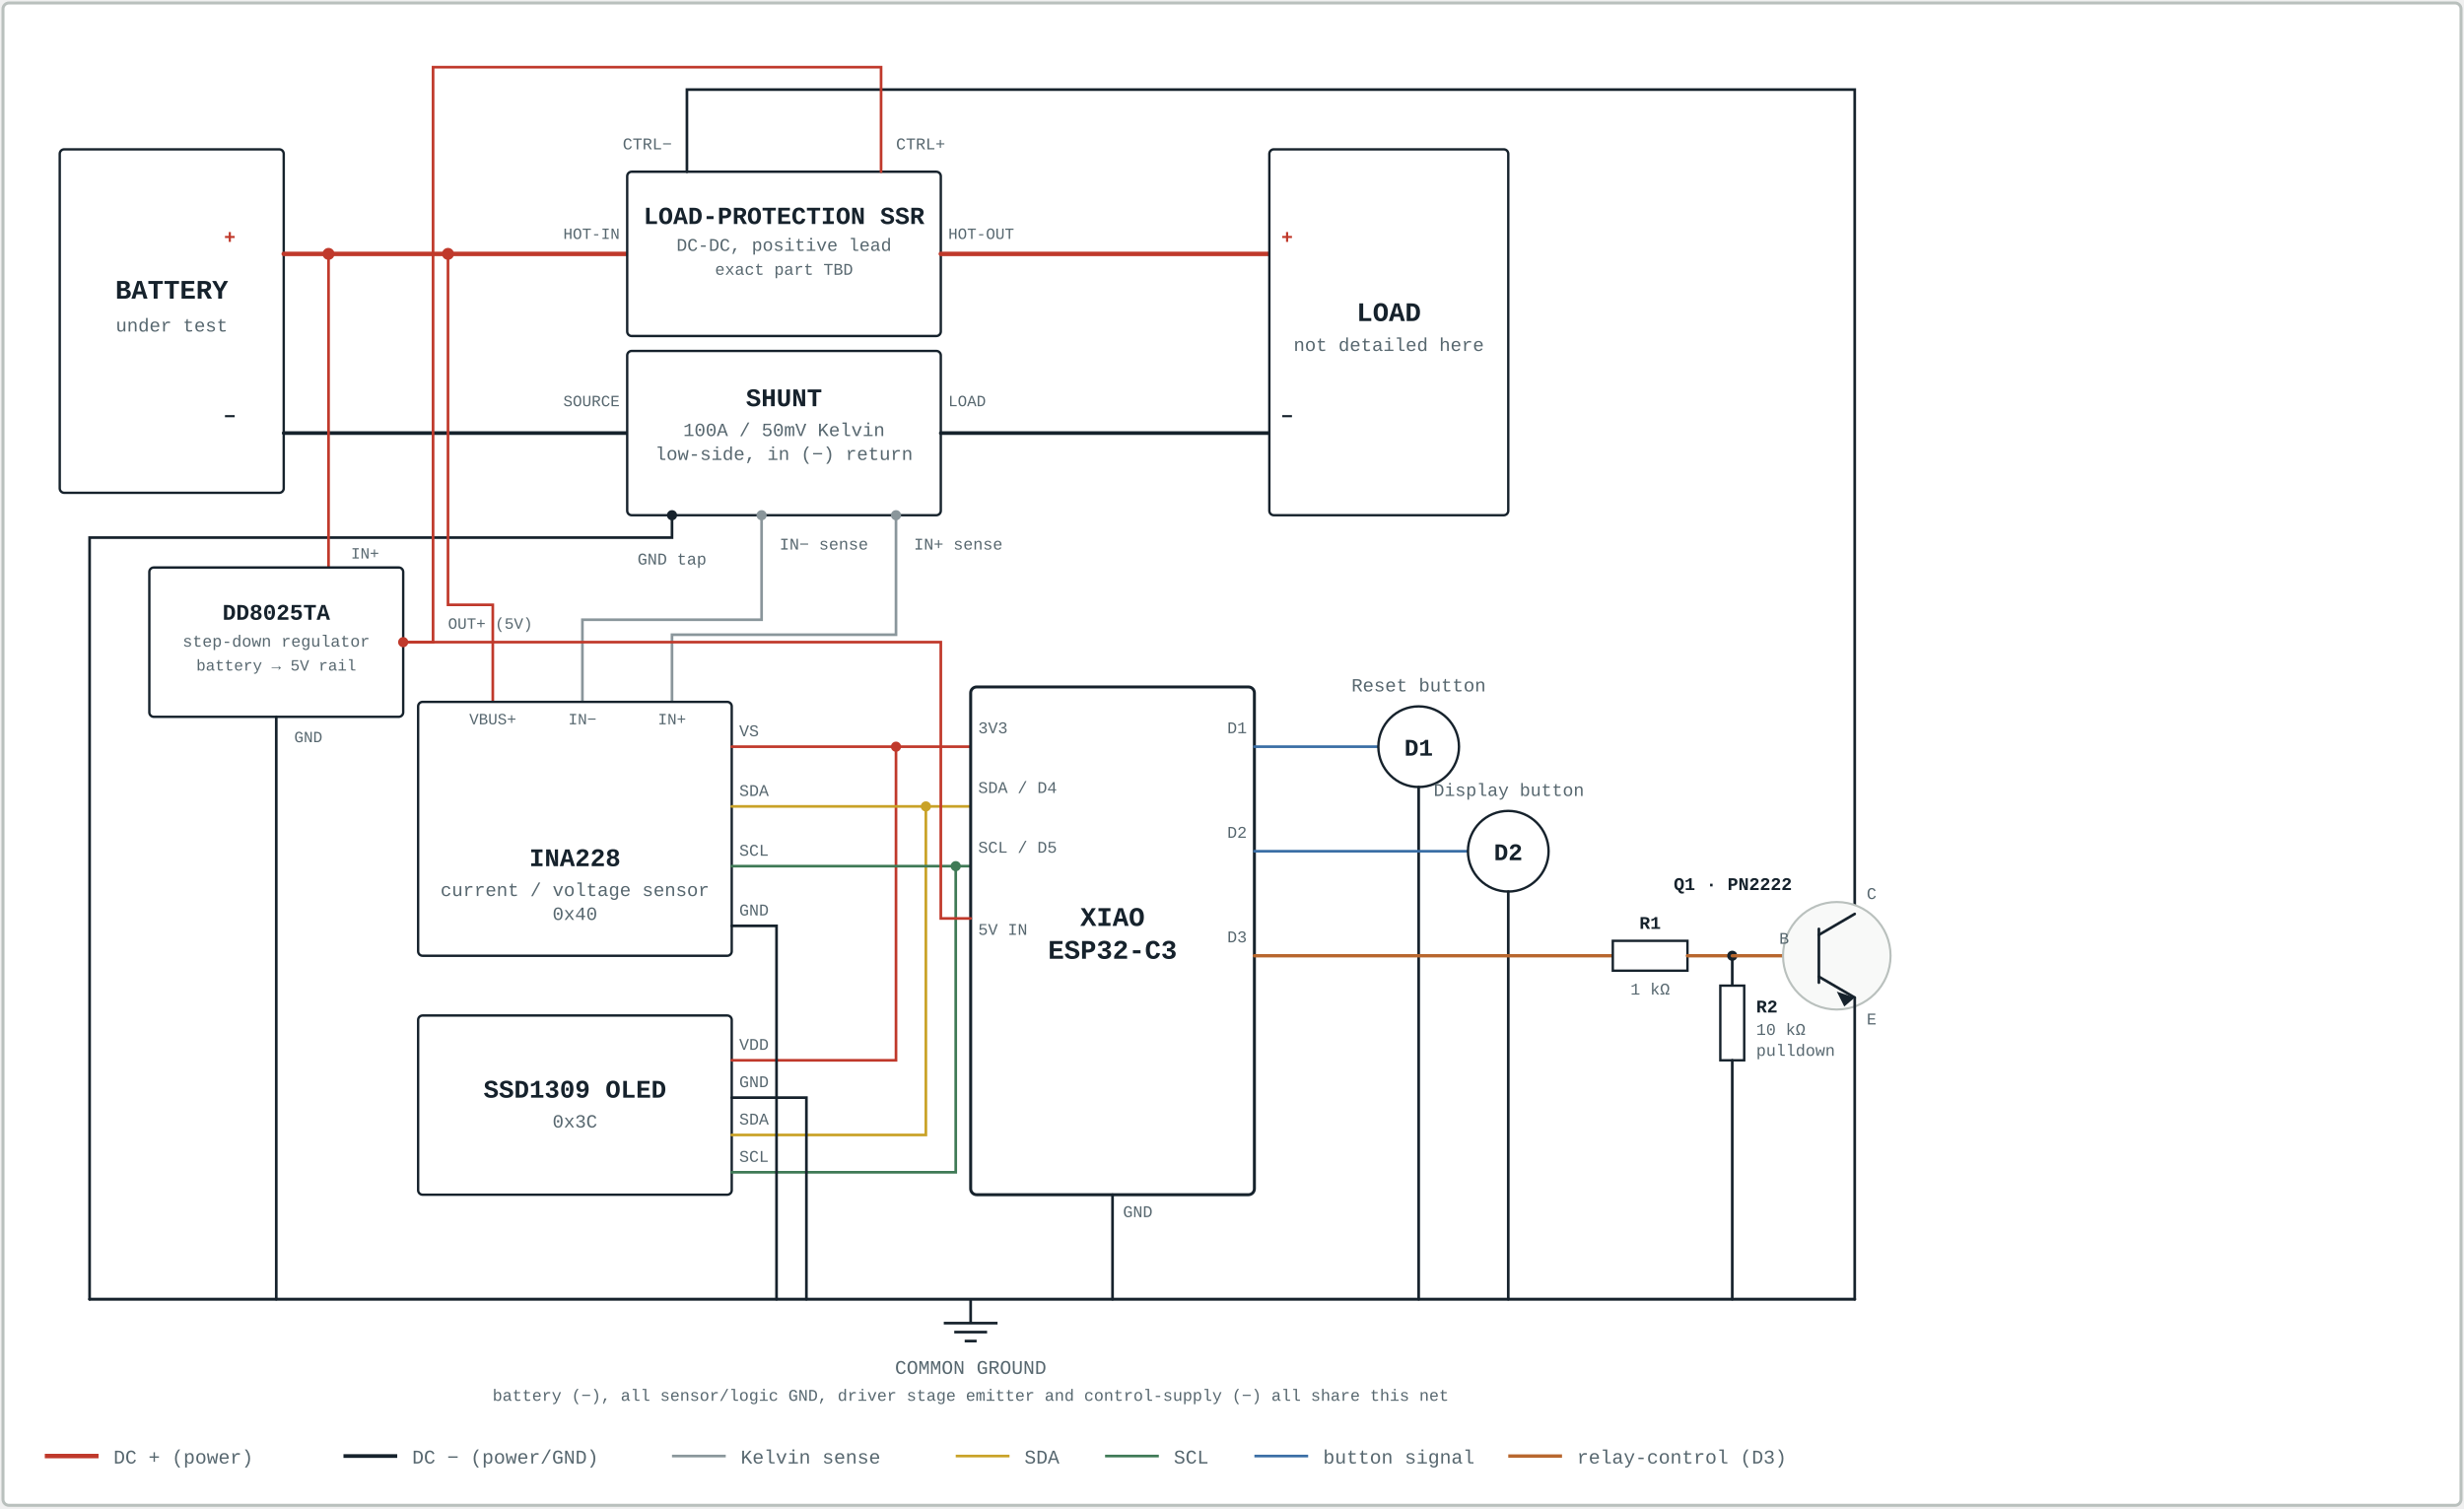
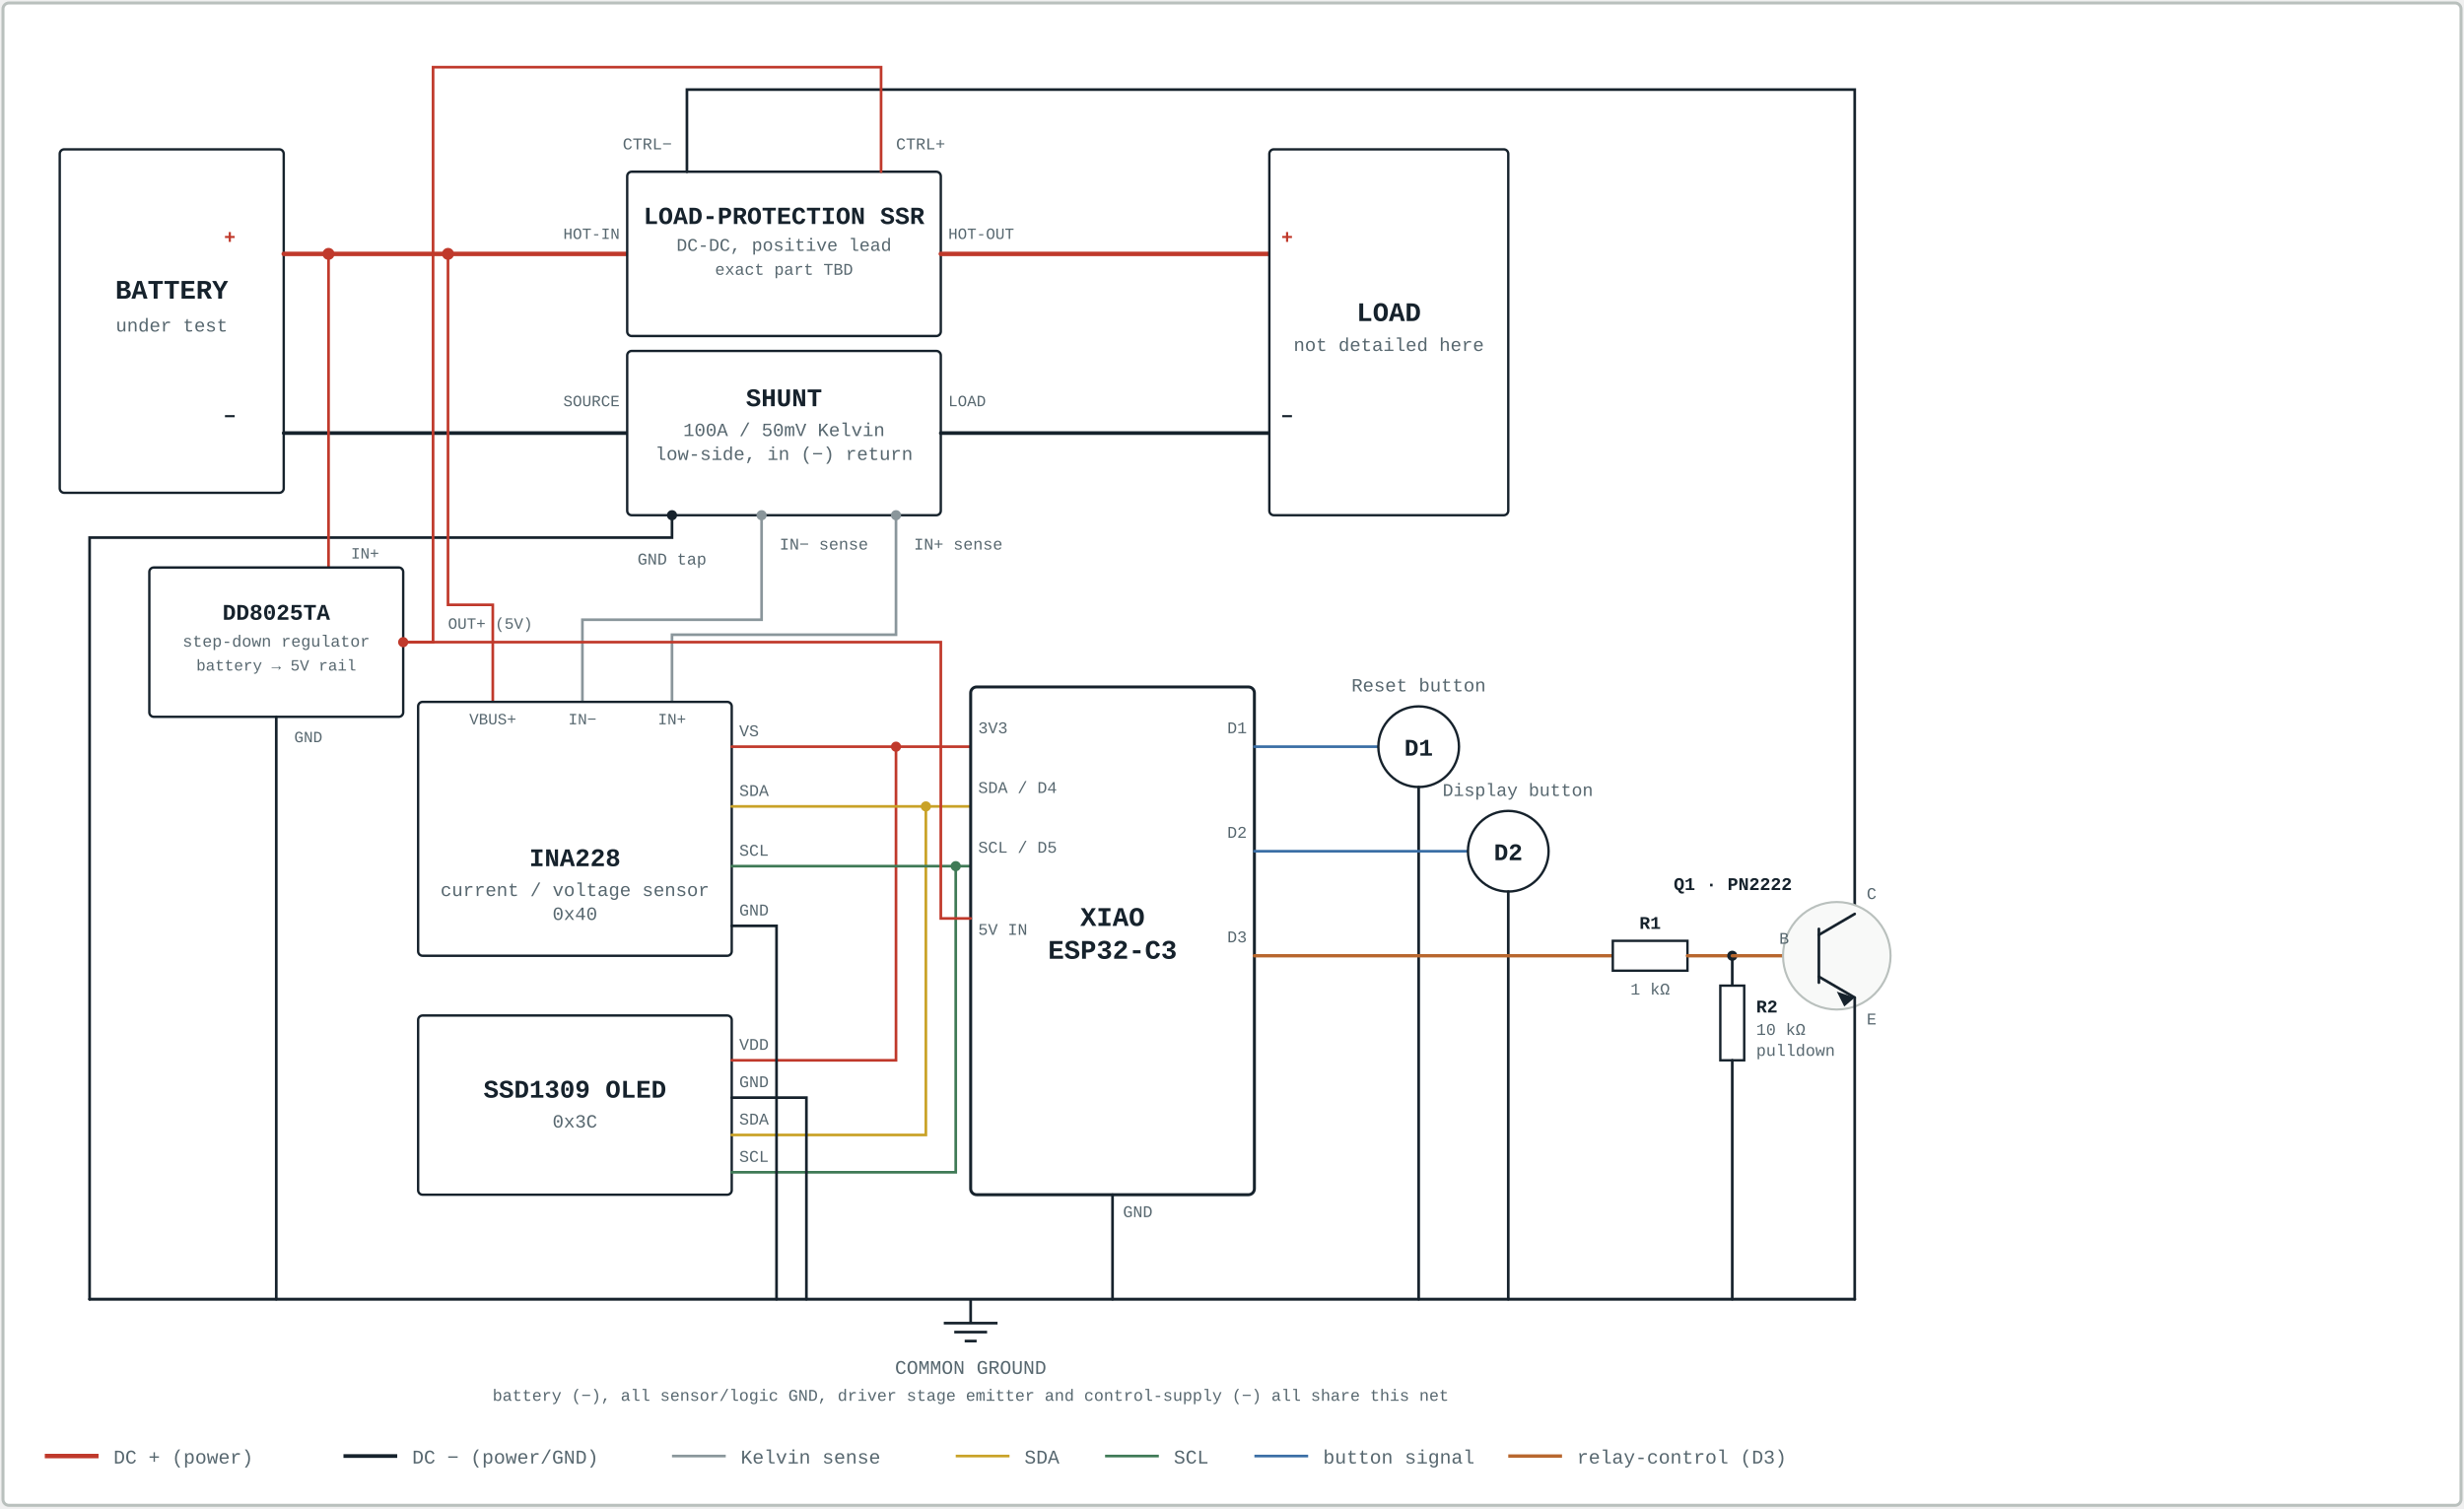
<svg xmlns="http://www.w3.org/2000/svg" viewBox="0 0 1650 1010" width="1650" height="1010" role="img" font-family="ui-monospace, 'SF Mono', 'Cascadia Code', 'Roboto Mono', Consolas, 'Liberation Mono', monospace" aria-label="Full wiring diagram of a portable inline monitor with no other power input: battery positive feeds the load-protection SSR to the load, battery negative feeds a low-side Kelvin shunt to the load, a DD8025TA step-down regulator taps battery positive to make the monitor's only 5V rail, powering the XIAO ESP32-C3 (which in turn powers INA228 and OLED from its own 3V3) and the SSR's control loop through a GPIO5 driver stage, INA228 also senses VBUS+ from battery positive and IN-/IN+ from the shunt sense screws, INA228 and OLED share an I2C bus with the XIAO, two pushbuttons round out the inputs, and everything shares one common ground">
  <rect fill="#ffffff" stroke="#b9c0bd" stroke-width="2" x="2" y="2" width="1646" height="1006" rx="4" />
  <rect fill="#ffffff" stroke="#16222c" stroke-width="1.6" x="40" y="100" width="150" height="230" rx="3" />
  <text fill="#16222c" font-size="18" font-weight="700" x="115" y="200" text-anchor="middle">BATTERY</text>
  <text fill="#57676f" font-size="12.5" x="115" y="222" text-anchor="middle">under test</text>
  <text fill="#c0392b" font-size="13" font-weight="700" x="150" y="163">+</text>
  <text fill="#16222c" font-size="13" font-weight="700" x="150" y="283">−</text>
  <path fill="none" stroke="#c0392b" stroke-width="3" stroke-linecap="round" d="M190,170 H420" />
  <circle fill="#c0392b" cx="300" cy="170" r="4" />
  <path fill="none" stroke="#16222c" stroke-width="2.5" stroke-linecap="round" d="M190,290 H420" />
  <rect fill="#ffffff" stroke="#16222c" stroke-width="1.6" x="420" y="115" width="210" height="110" rx="3" />
  <text fill="#16222c" font-size="16.5" font-weight="700" x="525" y="150" text-anchor="middle">LOAD-PROTECTION SSR</text>
  <text fill="#57676f" font-size="12" x="525" y="168" text-anchor="middle">DC-DC, positive lead</text>
  <text fill="#57676f" font-size="11" x="525" y="184" text-anchor="middle">exact part TBD</text>
  <text fill="#57676f" font-size="10.5" x="415" y="160" text-anchor="end">HOT-IN</text>
  <text fill="#57676f" font-size="10.5" x="635" y="160" text-anchor="start">HOT-OUT</text>
  <text fill="#57676f" font-size="11" x="450" y="100" text-anchor="end">CTRL−</text>
  <text fill="#57676f" font-size="11" x="600" y="100" text-anchor="start">CTRL+</text>
  <rect fill="#ffffff" stroke="#16222c" stroke-width="1.6" x="420" y="235" width="210" height="110" rx="3" />
  <text fill="#16222c" font-size="17" font-weight="700" x="525" y="272" text-anchor="middle">SHUNT</text>
  <text fill="#57676f" font-size="12.5" x="525" y="292" text-anchor="middle">100A / 50mV Kelvin</text>
  <text fill="#57676f" font-size="12.5" x="525" y="308" text-anchor="middle">low-side, in (−) return</text>
  <text fill="#57676f" font-size="10.5" x="415" y="272" text-anchor="end">SOURCE</text>
  <text fill="#57676f" font-size="10.5" x="635" y="272" text-anchor="start">LOAD</text>
  <path fill="none" stroke="#c0392b" stroke-width="3" stroke-linecap="round" d="M630,170 H850" />
  <path fill="none" stroke="#16222c" stroke-width="2.5" stroke-linecap="round" d="M630,290 H850" />
  <rect fill="#ffffff" stroke="#16222c" stroke-width="1.6" x="850" y="100" width="160" height="245" rx="3" />
  <text fill="#16222c" font-size="18" font-weight="700" x="930" y="215" text-anchor="middle">LOAD</text>
  <text fill="#57676f" font-size="12.5" x="930" y="235" text-anchor="middle">not detailed here</text>
  <text fill="#c0392b" font-size="13" font-weight="700" x="858" y="163">+</text>
  <text fill="#16222c" font-size="13" font-weight="700" x="858" y="283">−</text>
  <path fill="none" stroke="#16222c" stroke-width="1.8" stroke-linecap="round" d="M450,345 V360 H60 V870" />
  <circle fill="#16222c" cx="450" cy="345" r="3.4" />
  <text fill="#57676f" font-size="11" x="450" y="378" text-anchor="middle">GND tap</text>
  <path fill="none" stroke="#8a969b" stroke-width="1.8" stroke-linecap="round" d="M510,345 V415 H390 V470" />
  <circle fill="#8a969b" cx="510" cy="345" r="3.4" />
  <text fill="#57676f" font-size="11" x="522" y="368" text-anchor="start">IN− sense</text>
  <path fill="none" stroke="#8a969b" stroke-width="1.8" stroke-linecap="round" d="M600,345 V425 H450 V470" />
  <circle fill="#8a969b" cx="600" cy="345" r="3.4" />
  <text fill="#57676f" font-size="11" x="612" y="368" text-anchor="start">IN+ sense</text>
  <path fill="none" stroke="#c0392b" stroke-width="1.8" stroke-linecap="round" d="M300,170 V405 H330 V470" />
  <path fill="none" stroke="#c0392b" stroke-width="1.8" stroke-linecap="round" d="M220,170 V380" />
  <circle fill="#c0392b" cx="220" cy="170" r="4" />
  <path fill="none" stroke="#16222c" stroke-width="1.8" stroke-linecap="round" d="M460,115 V60 H1242 V612" />
  <path fill="none" stroke="#c0392b" stroke-width="1.8" stroke-linecap="round" d="M270,430 H290 V45 H590 V115" />
  <rect fill="#ffffff" stroke="#16222c" stroke-width="1.6" x="280" y="470" width="210" height="170" rx="3" />
  <text fill="#16222c" font-size="17" font-weight="700" x="385" y="580" text-anchor="middle">INA228</text>
  <text fill="#57676f" font-size="12.5" x="385" y="600" text-anchor="middle">current / voltage sensor</text>
  <text fill="#57676f" font-size="12.5" x="385" y="616" text-anchor="middle">0x40</text>
  <text fill="#57676f" font-size="10.5" x="330" y="485" text-anchor="middle">VBUS+</text>
  <text fill="#57676f" font-size="10.5" x="390" y="485" text-anchor="middle">IN−</text>
  <text fill="#57676f" font-size="10.5" x="450" y="485" text-anchor="middle">IN+</text>
  <text fill="#57676f" font-size="11" x="495" y="493">VS</text>
  <text fill="#57676f" font-size="11" x="495" y="533">SDA</text>
  <text fill="#57676f" font-size="11" x="495" y="573">SCL</text>
  <text fill="#57676f" font-size="11" x="495" y="613">GND</text>
  <rect fill="#ffffff" stroke="#16222c" stroke-width="1.6" x="280" y="680" width="210" height="120" rx="3" />
  <text fill="#16222c" font-size="17" font-weight="700" x="385" y="735" text-anchor="middle">SSD1309 OLED</text>
  <text fill="#57676f" font-size="12.5" x="385" y="755" text-anchor="middle">0x3C</text>
  <text fill="#57676f" font-size="11" x="495" y="703">VDD</text>
  <text fill="#57676f" font-size="11" x="495" y="728">GND</text>
  <text fill="#57676f" font-size="11" x="495" y="753">SDA</text>
  <text fill="#57676f" font-size="11" x="495" y="778">SCL</text>
  <path fill="none" stroke="#c0392b" stroke-width="1.8" stroke-linecap="round" d="M490,500 H650" />
  <circle fill="#c0392b" cx="600" cy="500" r="3.4" />
  <path fill="none" stroke="#c0392b" stroke-width="1.8" stroke-linecap="round" d="M600,500 V710 H490" />
  <path fill="none" stroke="#c9a227" stroke-width="1.8" stroke-linecap="round" d="M490,540 H650" />
  <circle fill="#c9a227" cx="620" cy="540" r="3.4" />
  <path fill="none" stroke="#c9a227" stroke-width="1.8" stroke-linecap="round" d="M620,540 V760 H490" />
  <path fill="none" stroke="#3f7a56" stroke-width="1.8" stroke-linecap="round" d="M490,580 H650" />
  <circle fill="#3f7a56" cx="640" cy="580" r="3.4" />
  <path fill="none" stroke="#3f7a56" stroke-width="1.8" stroke-linecap="round" d="M640,580 V785 H490" />
  <path fill="none" stroke="#16222c" stroke-width="1.8" stroke-linecap="round" d="M490,620 H520 V870" />
  <path fill="none" stroke="#16222c" stroke-width="1.8" stroke-linecap="round" d="M490,735 H540 V870" />
  <rect fill="#ffffff" stroke="#16222c" stroke-width="2" x="650" y="460" width="190" height="340" rx="4" />
  <text fill="#16222c" font-size="18" font-weight="700" x="745" y="620" text-anchor="middle">XIAO</text>
  <text fill="#16222c" font-size="18" font-weight="700" x="745" y="642" text-anchor="middle">ESP32-C3</text>
  <text fill="#57676f" font-size="11" x="655" y="491">3V3</text>
  <text fill="#57676f" font-size="11" x="655" y="531">SDA / D4</text>
  <text fill="#57676f" font-size="11" x="655" y="571">SCL / D5</text>
  <text fill="#57676f" font-size="11" x="835" y="491" text-anchor="end">D1</text>
  <text fill="#57676f" font-size="11" x="835" y="561" text-anchor="end">D2</text>
  <text fill="#57676f" font-size="11" x="835" y="631" text-anchor="end">D3</text>
  <text fill="#57676f" font-size="11" x="655" y="626" text-anchor="start">5V IN</text>
  <text fill="#57676f" font-size="11" x="752" y="815" text-anchor="start">GND</text>
  <path fill="none" stroke="#16222c" stroke-width="1.8" stroke-linecap="round" d="M745,800 V870" />
  <path fill="none" stroke="#3a6ea5" stroke-width="1.8" stroke-linecap="round" d="M840,500 H923" />
  <circle fill="#ffffff" stroke="#16222c" stroke-width="1.6" cx="950" cy="500" r="27" />
  <text fill="#16222c" font-size="16" font-weight="700" x="950" y="506" text-anchor="middle">D1</text>
  <text fill="#57676f" font-size="12.5" x="950" y="463" text-anchor="middle">Reset button</text>
  <path fill="none" stroke="#16222c" stroke-width="1.8" stroke-linecap="round" d="M950,527 V870" />
  <path fill="none" stroke="#3a6ea5" stroke-width="1.8" stroke-linecap="round" d="M840,570 H983" />
  <circle fill="#ffffff" stroke="#16222c" stroke-width="1.6" cx="1010" cy="570" r="27" />
  <text fill="#16222c" font-size="16" font-weight="700" x="1010" y="576" text-anchor="middle">D2</text>
-   <text fill="#57676f" font-size="12" x="960" y="533" text-anchor="start">Display button</text>
+   <text fill="#57676f" font-size="12" x="966" y="533" text-anchor="start">Display button</text>
  <path fill="none" stroke="#16222c" stroke-width="1.8" stroke-linecap="round" d="M1010,597 V870" />
  <path fill="none" stroke="#b8672e" stroke-width="2.25" stroke-linecap="round" d="M840,640 H1080" />
  <rect fill="#ffffff" stroke="#16222c" stroke-width="1.6" x="1080" y="630" width="50" height="20" />
  <text fill="#16222c" font-size="12" font-weight="700" x="1105" y="622" text-anchor="middle">R1</text>
  <text fill="#57676f" font-size="11" x="1105" y="666" text-anchor="middle">1 kΩ</text>
  <path fill="none" stroke="#b8672e" stroke-width="2.25" stroke-linecap="round" d="M1130,640 H1160" />
  <circle fill="#16222c" cx="1160" cy="640" r="3.4" />
  <path fill="none" stroke="#16222c" stroke-width="1.8" stroke-linecap="round" d="M1160,640 V660" />
  <rect fill="#ffffff" stroke="#16222c" stroke-width="1.6" x="1152" y="660" width="16" height="50" />
  <text fill="#16222c" font-size="12" font-weight="700" x="1176" y="678" text-anchor="start">R2</text>
  <text fill="#57676f" font-size="11" x="1176" y="693" text-anchor="start">10 kΩ</text>
  <text fill="#57676f" font-size="11" x="1176" y="707" text-anchor="start">pulldown</text>
  <path fill="none" stroke="#16222c" stroke-width="1.8" stroke-linecap="round" d="M1160,710 V870" />
  <path fill="none" stroke="#b8672e" stroke-width="2.25" stroke-linecap="round" d="M1160,640 H1194" />
  <circle fill="#f8f9f8" stroke="#b9c0bd" stroke-width="1.4" cx="1230" cy="640" r="36" />
  <path fill="none" stroke="#16222c" stroke-width="1.8" stroke-linecap="round" d="M1218,622 V658" />
  <path fill="none" stroke="#16222c" stroke-width="1.8" stroke-linecap="round" d="M1218,626 L1242,612" />
  <path fill="none" stroke="#16222c" stroke-width="1.8" stroke-linecap="round" d="M1218,654 L1242,668" />
  <polygon fill="#16222c" points="1242,668 1230,664 1235,674" />
  <path fill="none" stroke="#16222c" stroke-width="1.8" stroke-linecap="round" d="M1242,668 V870" />
  <text fill="#16222c" font-size="12" font-weight="700" x="1200" y="596" text-anchor="end">Q1 · PN2222</text>
  <text fill="#57676f" font-size="11" x="1198" y="632" text-anchor="end">B</text>
  <text fill="#57676f" font-size="11" x="1250" y="602" text-anchor="start">C</text>
  <text fill="#57676f" font-size="11" x="1250" y="686" text-anchor="start">E</text>
  <rect fill="#ffffff" stroke="#16222c" stroke-width="1.6" x="100" y="380" width="170" height="100" rx="3" />
  <text fill="#16222c" font-size="15" font-weight="700" x="185" y="415" text-anchor="middle">DD8025TA</text>
  <text fill="#57676f" font-size="11" x="185" y="433" text-anchor="middle">step-down regulator</text>
  <text fill="#57676f" font-size="10.5" x="185" y="449" text-anchor="middle">battery → 5V rail</text>
  <text fill="#57676f" font-size="10.5" x="235" y="374" text-anchor="start">IN+</text>
  <text fill="#57676f" font-size="10.5" x="300" y="421" text-anchor="start">OUT+ (5V)</text>
  <text fill="#57676f" font-size="10.5" x="197" y="497" text-anchor="start">GND</text>
  <path fill="none" stroke="#16222c" stroke-width="1.8" stroke-linecap="round" d="M185,480 V870" />
  <circle fill="#c0392b" cx="270" cy="430" r="3.4" />
  <path fill="none" stroke="#c0392b" stroke-width="1.8" stroke-linecap="round" d="M270,430 H630 V615 H650" />
  <path fill="none" stroke="#16222c" stroke-width="2" stroke-linecap="round" d="M60,870 H1242" />
  <path fill="none" stroke="#16222c" stroke-width="1.8" d="M650,870 V886" />
  <line stroke="#16222c" stroke-width="1.8" x1="632" y1="886" x2="668" y2="886" />
  <line stroke="#16222c" stroke-width="1.8" x1="639" y1="892" x2="661" y2="892" />
  <line stroke="#16222c" stroke-width="1.8" x1="646" y1="898" x2="654" y2="898" />
  <text fill="#57676f" font-size="13" x="650" y="920" text-anchor="middle">COMMON GROUND</text>
  <text fill="#57676f" font-size="11" x="650" y="938" text-anchor="middle">battery (−), all sensor/logic GND, driver stage emitter and control-supply (−) all share this net</text>
  <line x1="30" y1="975" x2="66" y2="975" stroke="#c0392b" stroke-width="3" />
  <text fill="#57676f" font-size="13" x="76" y="980">DC + (power)</text>
  <line x1="230" y1="975" x2="266" y2="975" stroke="#16222c" stroke-width="2.5" />
  <text fill="#57676f" font-size="13" x="276" y="980">DC − (power/GND)</text>
  <line x1="450" y1="975" x2="486" y2="975" stroke="#8a969b" stroke-width="1.8" />
  <text fill="#57676f" font-size="13" x="496" y="980">Kelvin sense</text>
  <line x1="640" y1="975" x2="676" y2="975" stroke="#c9a227" stroke-width="1.8" />
  <text fill="#57676f" font-size="13" x="686" y="980">SDA</text>
  <line x1="740" y1="975" x2="776" y2="975" stroke="#3f7a56" stroke-width="1.8" />
  <text fill="#57676f" font-size="13" x="786" y="980">SCL</text>
  <line x1="840" y1="975" x2="876" y2="975" stroke="#3a6ea5" stroke-width="1.8" />
  <text fill="#57676f" font-size="13" x="886" y="980">button signal</text>
  <line x1="1010" y1="975" x2="1046" y2="975" stroke="#b8672e" stroke-width="2.25" />
  <text fill="#57676f" font-size="13" x="1056" y="980">relay-control (D3)</text>
</svg>
